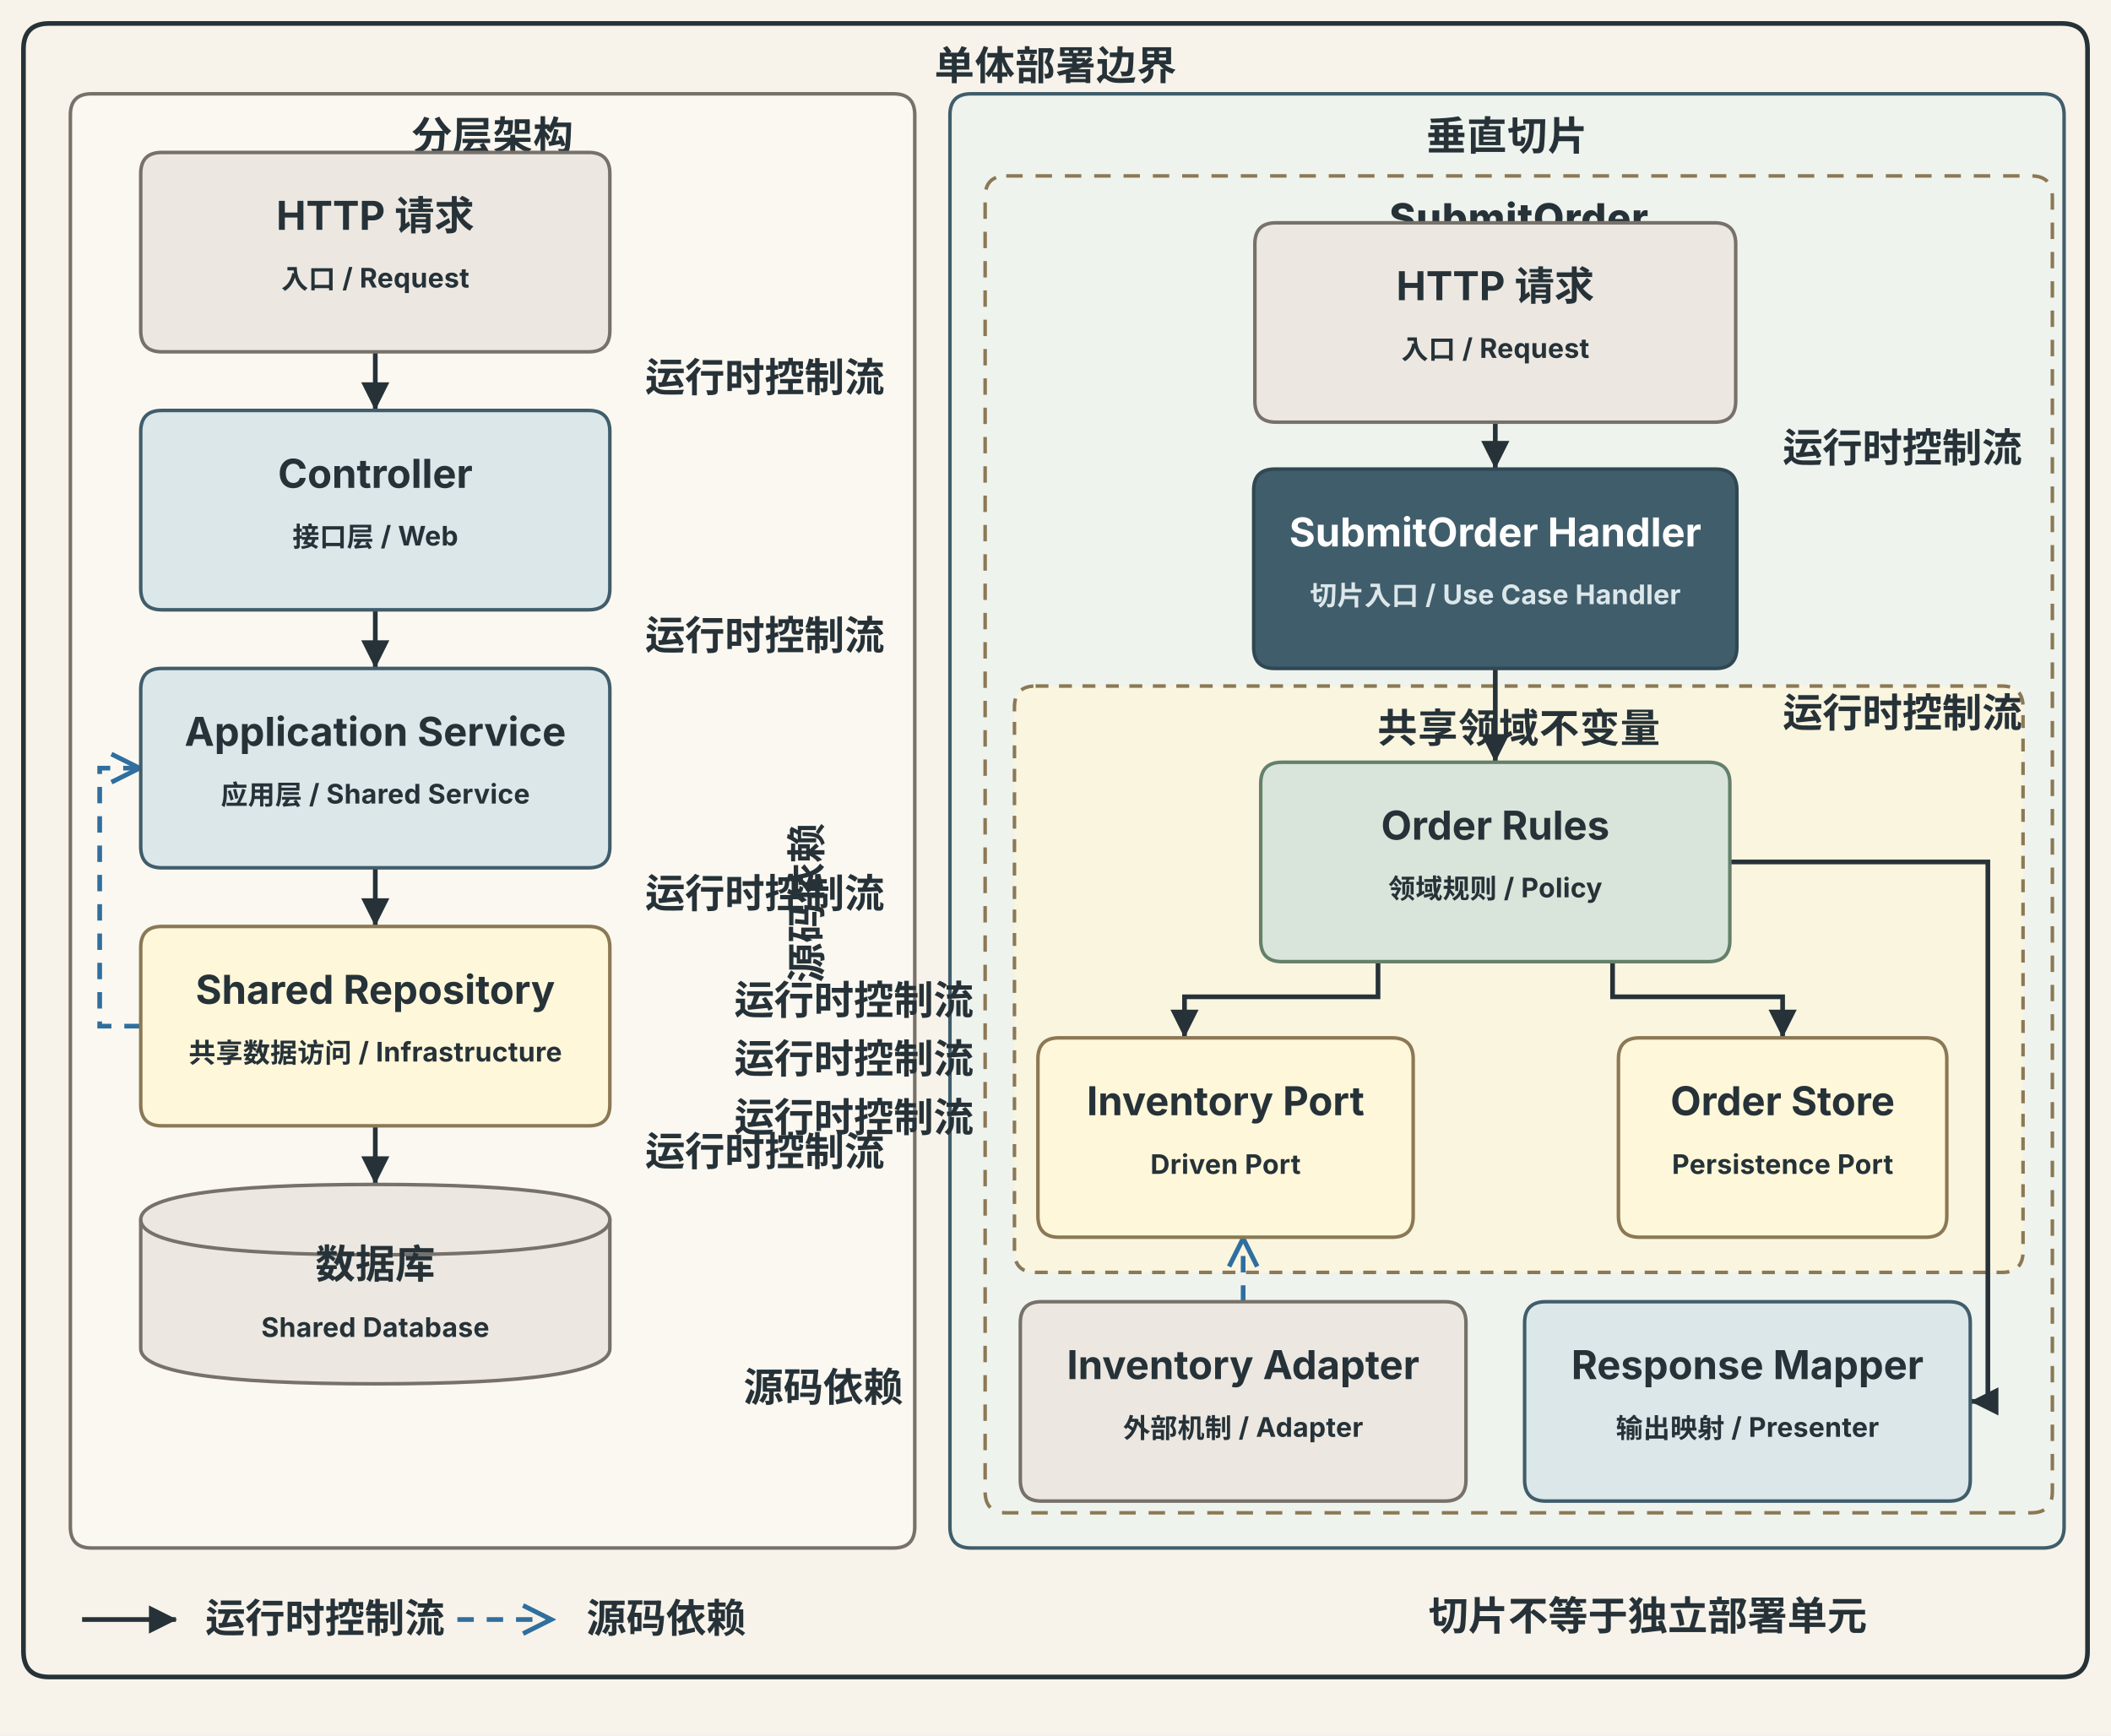
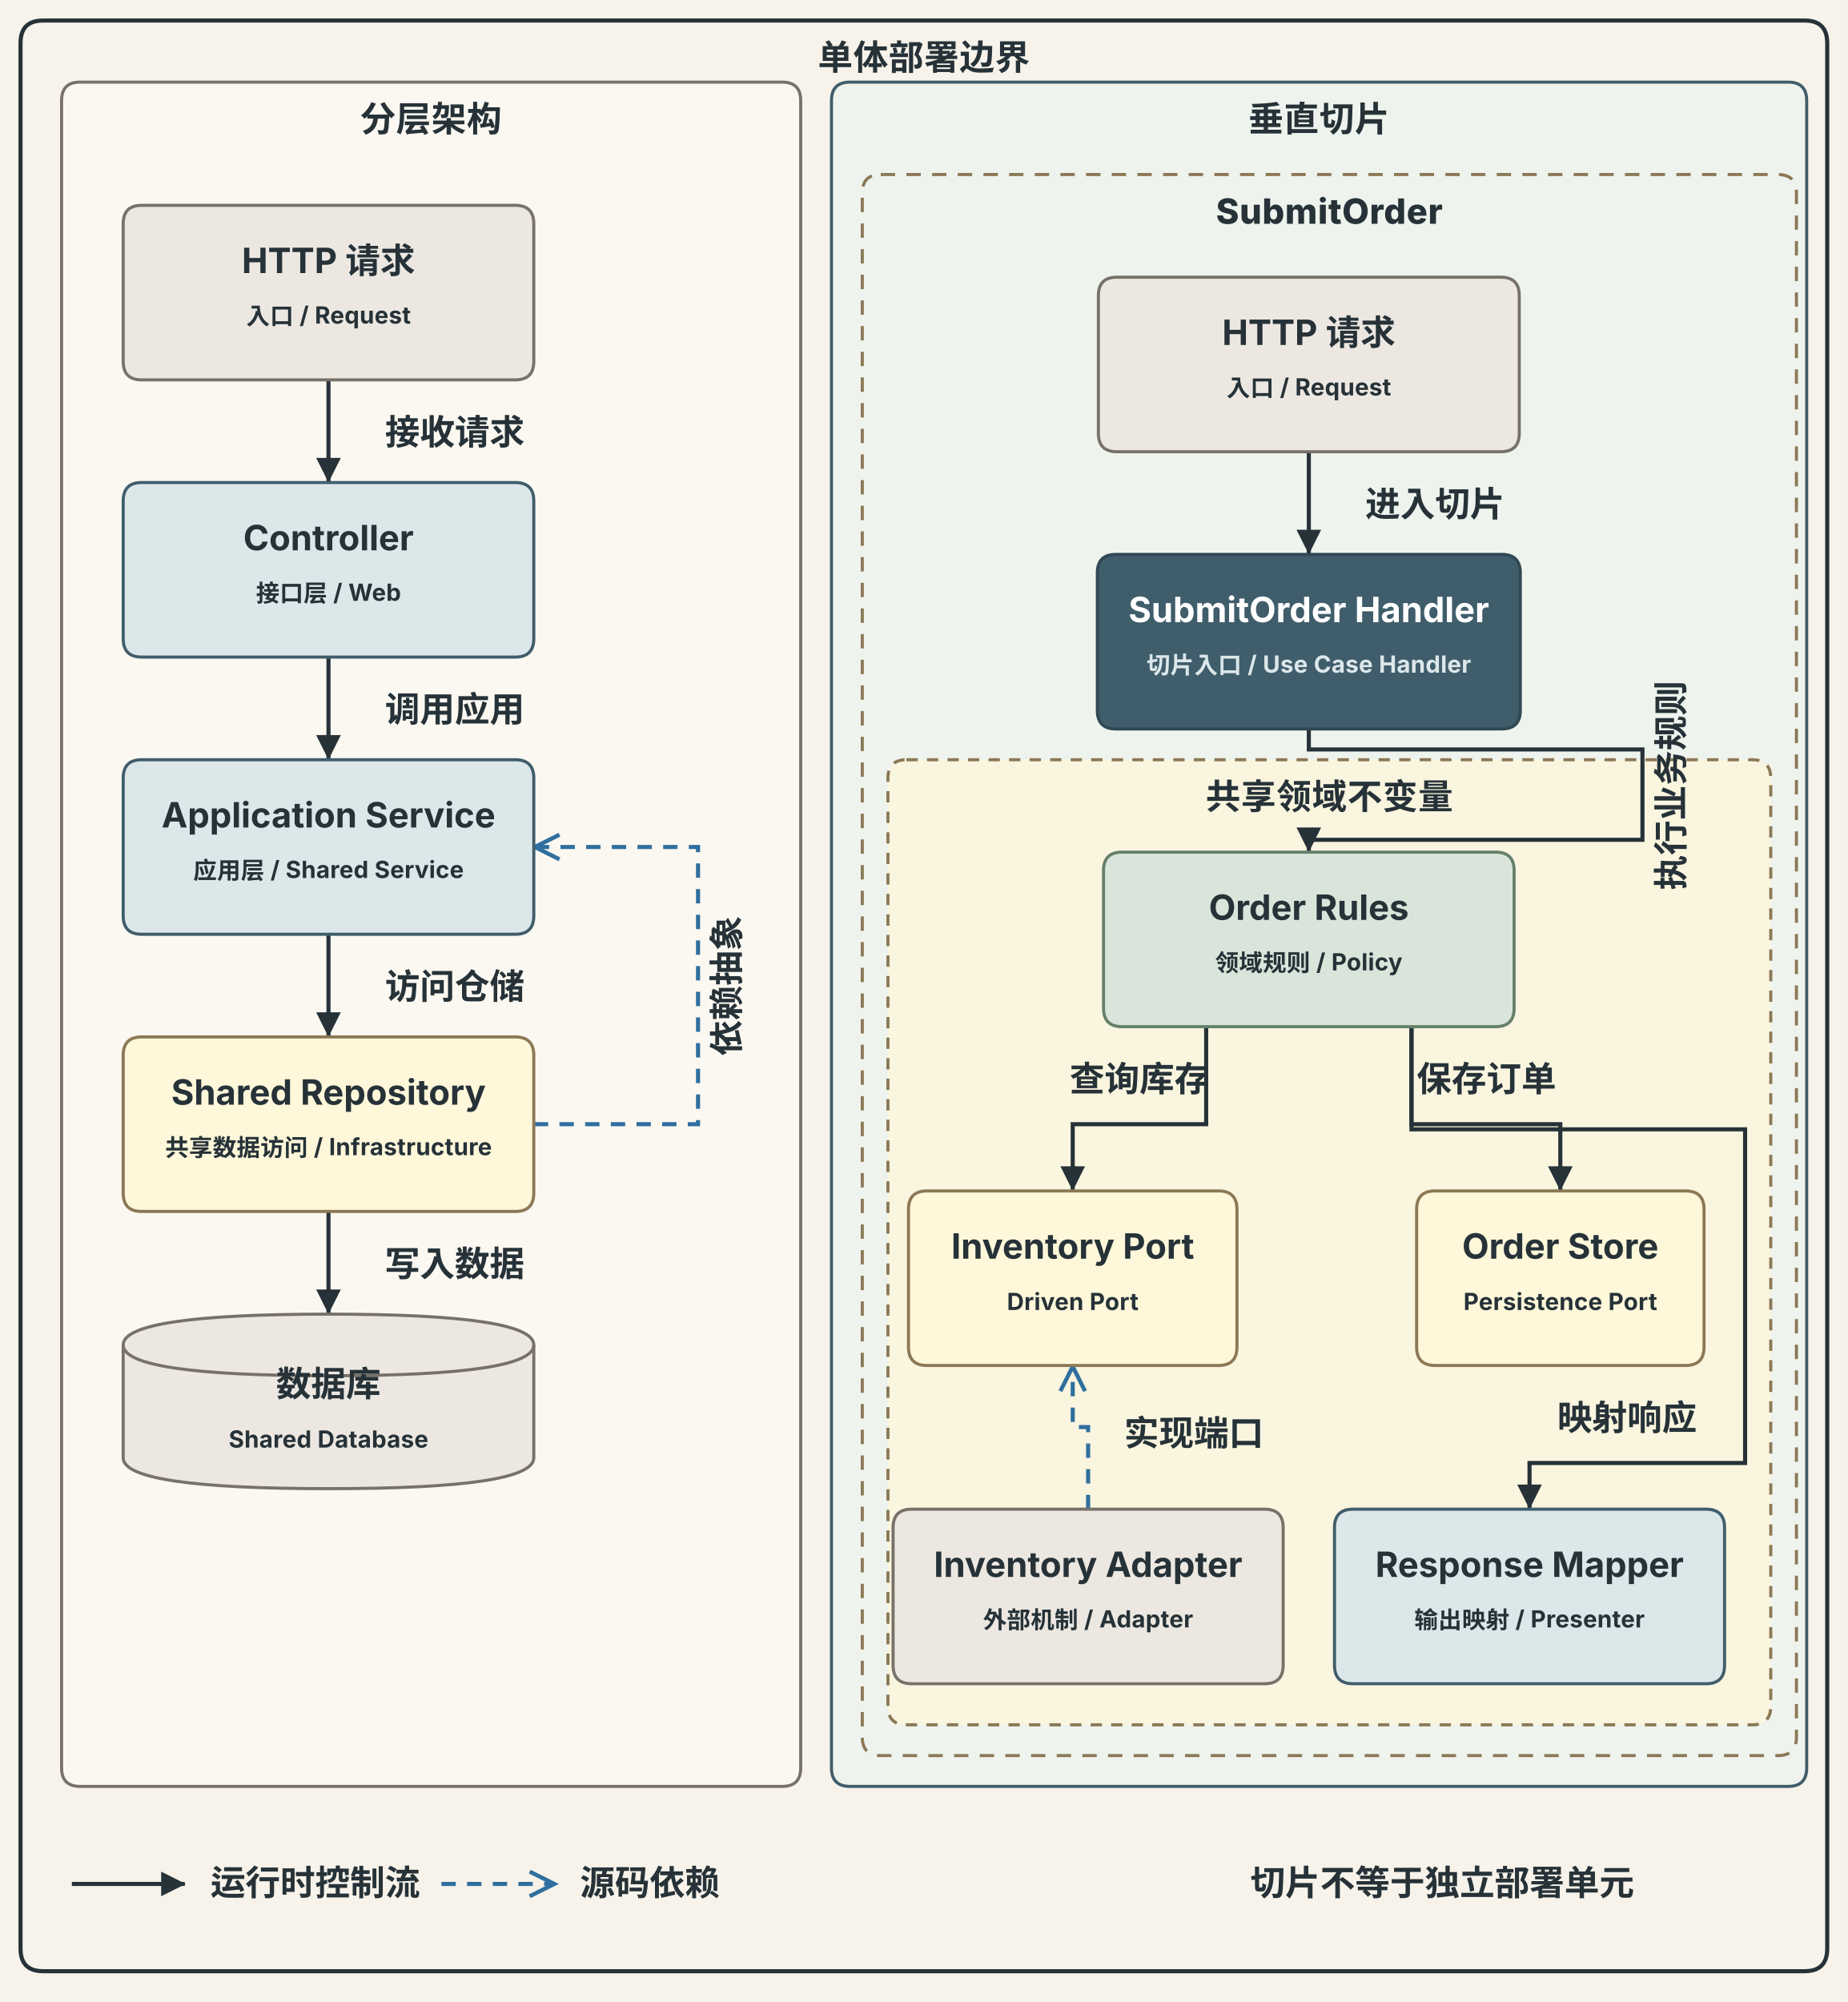
- <svg xmlns="http://www.w3.org/2000/svg" viewBox="0 0 1800 1480" role="img" aria-labelledby="sty03-title sty03-description">
+ <svg xmlns="http://www.w3.org/2000/svg" viewBox="0 0 1800 1950" role="img" aria-labelledby="sty03-title sty03-description">
  <defs>
    <marker id="sty03-runtime-arrow" markerUnits="userSpaceOnUse" markerWidth="28" markerHeight="28" viewBox="0 0 28 28" refX="25" refY="14" orient="auto">
      <path d="M2 2L26 14L2 26Z" fill="#263238" />
    </marker>
    <marker id="sty03-dependency-arrow" markerUnits="userSpaceOnUse" markerWidth="32" markerHeight="32" viewBox="0 0 32 32" refX="28" refY="16" orient="auto">
      <path d="M4 4L28 16L4 28" fill="none" stroke="#2F6F9F" stroke-width="4" />
    </marker>
    <style>
      text{font-family:-apple-system,BlinkMacSystemFont,"Segoe UI","PingFang SC","Hiragino Sans GB","Microsoft YaHei",sans-serif;fill:#263238}
      .boundary-title{font-size:34px;font-weight:760;letter-spacing:.5px}
      .node-title{font-size:34px;font-weight:720}
      .node-type{font-size:23px;font-weight:650;letter-spacing:.2px}
      .edge-label{font-size:34px;font-weight:700}
      .runtime{fill:none;stroke:#263238;stroke-width:4;marker-end:url(#sty03-runtime-arrow)}
      .dependency{fill:none;stroke:#2F6F9F;stroke-width:4;stroke-dasharray:14 11;marker-end:url(#sty03-dependency-arrow)}
    </style>
  </defs>
-   <path d="M0 0H1800V1480H0Z" fill="#F7F3EA" />
-   <g data-node-id="deployment-boundary" data-node-bounds="20 20 1760 1410">
-     <path d="M42 20H1758Q1780 20 1780 42V1408Q1780 1430 1758 1430H42Q20 1430 20 1408V42Q20 20 42 20Z" fill="#F7F3EA" stroke="#263238" stroke-width="4" />
+   <path d="M0 0H1800V1950H0Z" fill="#F7F3EA" />
+   <g data-node-id="deployment-boundary" data-node-bounds="20 20 1760 1900" data-type-label="">
+     <path d="M42 20H1758Q1780 20 1780 42V1898Q1780 1920 1758 1920H42Q20 1920 20 1898V42Q20 20 42 20Z" fill="#F7F3EA" stroke="#263238" stroke-width="4" />
    <text x="900" y="68" text-anchor="middle" class="boundary-title" data-text-role="title">单体部署边界</text>
  </g>
-   <g data-node-id="layered-boundary" data-node-bounds="60 80 720 1240">
-     <path d="M78 80H762Q780 80 780 98V1302Q780 1320 762 1320H78Q60 1320 60 1302V98Q60 80 78 80Z" fill="#FBF8F1" stroke="#77716A" stroke-width="3" />
+   <g data-node-id="layered-boundary" data-node-bounds="60 80 720 1660" data-type-label="">
+     <path d="M78 80H762Q780 80 780 98V1722Q780 1740 762 1740H78Q60 1740 60 1722V98Q60 80 78 80Z" fill="#FBF8F1" stroke="#77716A" stroke-width="3" />
    <text x="420" y="128" text-anchor="middle" class="boundary-title" data-text-role="title">分层架构</text>
  </g>
-   <g data-node-id="vertical-slice-boundary" data-node-bounds="810 80 950 1240">
-     <path d="M828 80H1742Q1760 80 1760 98V1302Q1760 1320 1742 1320H828Q810 1320 810 1302V98Q810 80 828 80Z" fill="#EEF3ED" stroke="#405D6B" stroke-width="3" />
+   <g data-node-id="vertical-slice-boundary" data-node-bounds="810 80 950 1660" data-type-label="">
+     <path d="M828 80H1742Q1760 80 1760 98V1722Q1760 1740 1742 1740H828Q810 1740 810 1722V98Q810 80 828 80Z" fill="#EEF3ED" stroke="#405D6B" stroke-width="3" />
    <text x="1285" y="128" text-anchor="middle" class="boundary-title" data-text-role="title">垂直切片</text>
  </g>
-   <g data-node-id="submit-order-boundary" data-node-bounds="840 150 910 1140">
-     <path d="M858 150H1732Q1750 150 1750 168V1272Q1750 1290 1732 1290H858Q840 1290 840 1272V168Q840 150 858 150Z" fill="none" stroke="#8B7855" stroke-width="3" stroke-dasharray="14 11" />
-     <text x="1295" y="198" text-anchor="middle" class="boundary-title" data-text-role="title">SubmitOrder</text>
+   <g data-node-id="submit-order-boundary" data-node-bounds="840 170 910 1540" data-type-label="">
+     <path d="M858 170H1732Q1750 170 1750 188V1692Q1750 1710 1732 1710H858Q840 1710 840 1692V188Q840 170 858 170Z" fill="none" stroke="#8B7855" stroke-width="3" stroke-dasharray="14 11" />
+     <text x="1295" y="218" text-anchor="middle" class="boundary-title" data-text-role="title">SubmitOrder</text>
  </g>
-   <g data-node-id="shared-domain-invariants" data-node-bounds="865 585 860 500">
-     <path d="M883 585H1707Q1725 585 1725 603V1067Q1725 1085 1707 1085H883Q865 1085 865 1067V603Q865 585 883 585Z" fill="#FFF7DA" fill-opacity=".68" stroke="#8B7855" stroke-width="3" stroke-dasharray="11 9" />
-     <text x="1295" y="633" text-anchor="middle" class="boundary-title" data-text-role="title">共享领域不变量</text>
+   <g data-node-id="shared-domain-invariants" data-node-bounds="865 740 860 940" data-type-label="">
+     <path d="M883 740H1707Q1725 740 1725 758V1662Q1725 1680 1707 1680H883Q865 1680 865 1662V758Q865 740 883 740Z" fill="#FFF7DA" fill-opacity=".68" stroke="#8B7855" stroke-width="3" stroke-dasharray="11 9" />
+     <text x="1295" y="788" text-anchor="middle" class="boundary-title" data-text-role="title">共享领域不变量</text>
  </g>
-   <path data-edge-id="layered-request" data-source="layered-http" data-target="layered-controller" d="M320 300V349" class="runtime" />
-   <path data-edge-id="layered-controller-service" data-source="layered-controller" data-target="layered-service" d="M320 520V569" class="runtime" />
-   <path data-edge-id="layered-service-repository" data-source="layered-service" data-target="layered-repository" d="M320 740V789" class="runtime" />
-   <path data-edge-id="layered-repository-database" data-source="layered-repository" data-target="layered-database" d="M320 960V1009" class="runtime" />
-   <path data-edge-id="slice-request-handler" data-source="slice-http" data-target="submit-order-handler" d="M1275 360V399" class="runtime" />
-   <path data-edge-id="slice-handler-rules" data-source="submit-order-handler" data-target="order-rules" d="M1275 570V649" class="runtime" />
-   <path data-edge-id="slice-rules-inventory" data-source="order-rules" data-target="inventory-port" d="M1175 820V850H1010V884" class="runtime" />
-   <path data-edge-id="slice-rules-store" data-source="order-rules" data-target="order-store" d="M1375 820V850H1520V884" class="runtime" />
-   <path data-edge-id="slice-rules-response" data-source="order-rules" data-target="response-mapper" d="M1475 735H1695V1195H1681" class="runtime" />
-   <path data-edge-id="layered-repository-service-dependency" data-source="layered-repository" data-target="layered-service" d="M120 875H85V655H119" class="dependency" />
-   <path data-edge-id="inventory-adapter-port-dependency" data-source="inventory-adapter" data-target="inventory-port" d="M1060 1110V1056" class="dependency" />
-   <g data-node-id="layered-http" data-node-bounds="120 130 400 170">
-     <path d="M138 130H502Q520 130 520 148V282Q520 300 502 300H138Q120 300 120 282V148Q120 130 138 130Z" fill="#ECE8E1" stroke="#77716A" stroke-width="3" />
-     <text x="320" y="196" text-anchor="middle" class="node-title" data-text-role="title">HTTP 请求</text>
-     <text x="320" y="246" text-anchor="middle" class="node-type">入口 / Request</text>
+   <path data-edge-id="layered-request" data-source="layered-http" data-target="layered-controller" d="M320 370V469" class="runtime" />
+   <path data-edge-id="layered-controller-service" data-source="layered-controller" data-target="layered-service" d="M320 640V739" class="runtime" />
+   <path data-edge-id="layered-service-repository" data-source="layered-service" data-target="layered-repository" d="M320 910V1009" class="runtime" />
+   <path data-edge-id="layered-repository-database" data-source="layered-repository" data-target="layered-database" d="M320 1180V1279" class="runtime" />
+   <path data-edge-id="slice-request-handler" data-source="slice-http" data-target="submit-order-handler" d="M1275 440V539" class="runtime" />
+   <path data-edge-id="slice-handler-rules" data-source="submit-order-handler" data-target="order-rules" d="M1275 710V730H1600V818H1275V829" class="runtime" />
+   <path data-edge-id="slice-rules-inventory" data-source="order-rules" data-target="inventory-port" d="M1175 1000V1095H1045V1159" class="runtime" />
+   <path data-edge-id="slice-rules-store" data-source="order-rules" data-target="order-store" d="M1375 1000V1095H1520V1159" class="runtime" />
+   <path data-edge-id="slice-rules-response" data-source="order-rules" data-target="response-mapper" d="M1375 1000V1100H1700V1425H1490V1469" class="runtime" />
+   <path data-edge-id="layered-repository-service-dependency" data-source="layered-repository" data-target="layered-service" d="M520 1095H680V825H521" class="dependency" />
+   <path data-edge-id="inventory-adapter-port-dependency" data-source="inventory-adapter" data-target="inventory-port" d="M1060 1470V1390H1045V1331" class="dependency" />
+   <g data-node-id="layered-http" data-node-bounds="120 200 400 170" data-type-label="入口 / Request">
+     <path d="M138 200H502Q520 200 520 218V352Q520 370 502 370H138Q120 370 120 352V218Q120 200 138 200Z" fill="#ECE8E1" stroke="#77716A" stroke-width="3" />
+     <text x="320" y="266" text-anchor="middle" class="node-title" data-text-role="title">HTTP 请求</text>
+     <text x="320" y="316" text-anchor="middle" class="node-type" data-text-role="type">入口 / Request</text>
  </g>
-   <g data-node-id="layered-controller" data-node-bounds="120 350 400 170">
-     <path d="M138 350H502Q520 350 520 368V502Q520 520 502 520H138Q120 520 120 502V368Q120 350 138 350Z" fill="#DCE7EA" stroke="#405D6B" stroke-width="3" />
-     <text x="320" y="416" text-anchor="middle" class="node-title" data-text-role="title">Controller</text>
-     <text x="320" y="466" text-anchor="middle" class="node-type">接口层 / Web</text>
+   <g data-node-id="layered-controller" data-node-bounds="120 470 400 170" data-type-label="接口层 / Web">
+     <path d="M138 470H502Q520 470 520 488V622Q520 640 502 640H138Q120 640 120 622V488Q120 470 138 470Z" fill="#DCE7EA" stroke="#405D6B" stroke-width="3" />
+     <text x="320" y="536" text-anchor="middle" class="node-title" data-text-role="title">Controller</text>
+     <text x="320" y="586" text-anchor="middle" class="node-type" data-text-role="type">接口层 / Web</text>
  </g>
-   <g data-node-id="layered-service" data-node-bounds="120 570 400 170">
-     <path d="M138 570H502Q520 570 520 588V722Q520 740 502 740H138Q120 740 120 722V588Q120 570 138 570Z" fill="#DCE7EA" stroke="#405D6B" stroke-width="3" />
-     <text x="320" y="636" text-anchor="middle" class="node-title" data-text-role="title">Application Service</text>
-     <text x="320" y="686" text-anchor="middle" class="node-type">应用层 / Shared Service</text>
+   <g data-node-id="layered-service" data-node-bounds="120 740 400 170" data-type-label="应用层 / Shared Service">
+     <path d="M138 740H502Q520 740 520 758V892Q520 910 502 910H138Q120 910 120 892V758Q120 740 138 740Z" fill="#DCE7EA" stroke="#405D6B" stroke-width="3" />
+     <text x="320" y="806" text-anchor="middle" class="node-title" data-text-role="title">Application Service</text>
+     <text x="320" y="856" text-anchor="middle" class="node-type" data-text-role="type">应用层 / Shared Service</text>
  </g>
-   <g data-node-id="layered-repository" data-node-bounds="120 790 400 170">
-     <path d="M138 790H502Q520 790 520 808V942Q520 960 502 960H138Q120 960 120 942V808Q120 790 138 790Z" fill="#FFF7DA" stroke="#8B7855" stroke-width="3" />
-     <text x="320" y="856" text-anchor="middle" class="node-title" data-text-role="title">Shared Repository</text>
-     <text x="320" y="906" text-anchor="middle" class="node-type">共享数据访问 / Infrastructure</text>
+   <g data-node-id="layered-repository" data-node-bounds="120 1010 400 170" data-type-label="共享数据访问 / Infrastructure">
+     <path d="M138 1010H502Q520 1010 520 1028V1162Q520 1180 502 1180H138Q120 1180 120 1162V1028Q120 1010 138 1010Z" fill="#FFF7DA" stroke="#8B7855" stroke-width="3" />
+     <text x="320" y="1076" text-anchor="middle" class="node-title" data-text-role="title">Shared Repository</text>
+     <text x="320" y="1126" text-anchor="middle" class="node-type" data-text-role="type">共享数据访问 / Infrastructure</text>
  </g>
-   <g data-node-id="layered-database" data-node-bounds="120 1010 400 170">
-     <path d="M120 1040Q120 1010 320 1010T520 1040V1150Q520 1180 320 1180T120 1150Z" fill="#ECE8E1" stroke="#77716A" stroke-width="3" />
-     <path d="M120 1040Q120 1070 320 1070T520 1040" fill="none" stroke="#77716A" stroke-width="3" />
-     <text x="320" y="1090" text-anchor="middle" class="node-title" data-text-role="title">数据库</text>
-     <text x="320" y="1140" text-anchor="middle" class="node-type">Shared Database</text>
+   <g data-node-id="layered-database" data-node-bounds="120 1280 400 170" data-type-label="Shared Database">
+     <path d="M120 1310Q120 1280 320 1280T520 1310V1420Q520 1450 320 1450T120 1420Z" fill="#ECE8E1" stroke="#77716A" stroke-width="3" />
+     <path d="M120 1310Q120 1340 320 1340T520 1310" fill="none" stroke="#77716A" stroke-width="3" />
+     <text x="320" y="1360" text-anchor="middle" class="node-title" data-text-role="title">数据库</text>
+     <text x="320" y="1410" text-anchor="middle" class="node-type" data-text-role="type">Shared Database</text>
  </g>
-   <g data-node-id="slice-http" data-node-bounds="1070 190 410 170">
-     <path d="M1088 190H1462Q1480 190 1480 208V342Q1480 360 1462 360H1088Q1070 360 1070 342V208Q1070 190 1088 190Z" fill="#ECE8E1" stroke="#77716A" stroke-width="3" />
-     <text x="1275" y="256" text-anchor="middle" class="node-title" data-text-role="title">HTTP 请求</text>
-     <text x="1275" y="306" text-anchor="middle" class="node-type">入口 / Request</text>
+   <g data-node-id="slice-http" data-node-bounds="1070 270 410 170" data-type-label="入口 / Request">
+     <path d="M1088 270H1462Q1480 270 1480 288V422Q1480 440 1462 440H1088Q1070 440 1070 422V288Q1070 270 1088 270Z" fill="#ECE8E1" stroke="#77716A" stroke-width="3" />
+     <text x="1275" y="336" text-anchor="middle" class="node-title" data-text-role="title">HTTP 请求</text>
+     <text x="1275" y="386" text-anchor="middle" class="node-type" data-text-role="type">入口 / Request</text>
  </g>
-   <g data-node-id="submit-order-handler" data-node-bounds="1069 400 412 170">
-     <path d="M1087 400H1463Q1481 400 1481 418V552Q1481 570 1463 570H1087Q1069 570 1069 552V418Q1069 400 1087 400Z" fill="#405D6B" stroke="#304854" stroke-width="3" />
-     <text x="1275" y="466" text-anchor="middle" class="node-title" style="fill:#FFFFFF" data-text-role="title">SubmitOrder Handler</text>
-     <text x="1275" y="516" text-anchor="middle" class="node-type" style="fill:#DCE7EA">切片入口 / Use Case Handler</text>
+   <g data-node-id="submit-order-handler" data-node-bounds="1069 540 412 170" data-type-label="切片入口 / Use Case Handler">
+     <path d="M1087 540H1463Q1481 540 1481 558V692Q1481 710 1463 710H1087Q1069 710 1069 692V558Q1069 540 1087 540Z" fill="#405D6B" stroke="#304854" stroke-width="3" />
+     <text x="1275" y="606" text-anchor="middle" class="node-title" style="fill:#FFFFFF" data-text-role="title">SubmitOrder Handler</text>
+     <text x="1275" y="656" text-anchor="middle" class="node-type" style="fill:#DCE7EA" data-text-role="type">切片入口 / Use Case Handler</text>
  </g>
-   <g data-node-id="order-rules" data-node-bounds="1075 650 400 170">
-     <path d="M1093 650H1457Q1475 650 1475 668V802Q1475 820 1457 820H1093Q1075 820 1075 802V668Q1075 650 1093 650Z" fill="#D9E5DA" stroke="#64806B" stroke-width="3" />
-     <text x="1275" y="716" text-anchor="middle" class="node-title" data-text-role="title">Order Rules</text>
-     <text x="1275" y="766" text-anchor="middle" class="node-type">领域规则 / Policy</text>
+   <g data-node-id="order-rules" data-node-bounds="1075 830 400 170" data-type-label="领域规则 / Policy">
+     <path d="M1093 830H1457Q1475 830 1475 848V982Q1475 1000 1457 1000H1093Q1075 1000 1075 982V848Q1075 830 1093 830Z" fill="#D9E5DA" stroke="#64806B" stroke-width="3" />
+     <text x="1275" y="896" text-anchor="middle" class="node-title" data-text-role="title">Order Rules</text>
+     <text x="1275" y="946" text-anchor="middle" class="node-type" data-text-role="type">领域规则 / Policy</text>
  </g>
-   <g data-node-id="inventory-port" data-node-bounds="885 885 320 170">
-     <path d="M903 885H1187Q1205 885 1205 903V1037Q1205 1055 1187 1055H903Q885 1055 885 1037V903Q885 885 903 885Z" fill="#FFF7DA" stroke="#8B7855" stroke-width="3" />
-     <text x="1045" y="951" text-anchor="middle" class="node-title" data-text-role="title">Inventory Port</text>
-     <text x="1045" y="1001" text-anchor="middle" class="node-type">Driven Port</text>
+   <g data-node-id="inventory-port" data-node-bounds="885 1160 320 170" data-type-label="Driven Port">
+     <path d="M903 1160H1187Q1205 1160 1205 1178V1312Q1205 1330 1187 1330H903Q885 1330 885 1312V1178Q885 1160 903 1160Z" fill="#FFF7DA" stroke="#8B7855" stroke-width="3" />
+     <text x="1045" y="1226" text-anchor="middle" class="node-title" data-text-role="title">Inventory Port</text>
+     <text x="1045" y="1276" text-anchor="middle" class="node-type" data-text-role="type">Driven Port</text>
  </g>
-   <g data-node-id="order-store" data-node-bounds="1380 885 280 170">
-     <path d="M1398 885H1642Q1660 885 1660 903V1037Q1660 1055 1642 1055H1398Q1380 1055 1380 1037V903Q1380 885 1398 885Z" fill="#FFF7DA" stroke="#8B7855" stroke-width="3" />
-     <text x="1520" y="951" text-anchor="middle" class="node-title" data-text-role="title">Order Store</text>
-     <text x="1520" y="1001" text-anchor="middle" class="node-type">Persistence Port</text>
+   <g data-node-id="order-store" data-node-bounds="1380 1160 280 170" data-type-label="Persistence Port">
+     <path d="M1398 1160H1642Q1660 1160 1660 1178V1312Q1660 1330 1642 1330H1398Q1380 1330 1380 1312V1178Q1380 1160 1398 1160Z" fill="#FFF7DA" stroke="#8B7855" stroke-width="3" />
+     <text x="1520" y="1226" text-anchor="middle" class="node-title" data-text-role="title">Order Store</text>
+     <text x="1520" y="1276" text-anchor="middle" class="node-type" data-text-role="type">Persistence Port</text>
  </g>
-   <g data-node-id="response-mapper" data-node-bounds="1300 1110 380 170">
-     <path d="M1318 1110H1662Q1680 1110 1680 1128V1262Q1680 1280 1662 1280H1318Q1300 1280 1300 1262V1128Q1300 1110 1318 1110Z" fill="#DCE7EA" stroke="#405D6B" stroke-width="3" />
-     <text x="1490" y="1176" text-anchor="middle" class="node-title" data-text-role="title">Response Mapper</text>
-     <text x="1490" y="1226" text-anchor="middle" class="node-type">输出映射 / Presenter</text>
+   <g data-node-id="response-mapper" data-node-bounds="1300 1470 380 170" data-type-label="输出映射 / Presenter">
+     <path d="M1318 1470H1662Q1680 1470 1680 1488V1622Q1680 1640 1662 1640H1318Q1300 1640 1300 1622V1488Q1300 1470 1318 1470Z" fill="#DCE7EA" stroke="#405D6B" stroke-width="3" />
+     <text x="1490" y="1536" text-anchor="middle" class="node-title" data-text-role="title">Response Mapper</text>
+     <text x="1490" y="1586" text-anchor="middle" class="node-type" data-text-role="type">输出映射 / Presenter</text>
  </g>
-   <g data-node-id="inventory-adapter" data-node-bounds="870 1110 380 170">
-     <path d="M888 1110H1232Q1250 1110 1250 1128V1262Q1250 1280 1232 1280H888Q870 1280 870 1262V1128Q870 1110 888 1110Z" fill="#ECE8E1" stroke="#77716A" stroke-width="3" />
-     <text x="1060" y="1176" text-anchor="middle" class="node-title" data-text-role="title">Inventory Adapter</text>
-     <text x="1060" y="1226" text-anchor="middle" class="node-type">外部机制 / Adapter</text>
+   <g data-node-id="inventory-adapter" data-node-bounds="870 1470 380 170" data-type-label="外部机制 / Adapter">
+     <path d="M888 1470H1232Q1250 1470 1250 1488V1622Q1250 1640 1232 1640H888Q870 1640 870 1622V1488Q870 1470 888 1470Z" fill="#ECE8E1" stroke="#77716A" stroke-width="3" />
+     <text x="1060" y="1536" text-anchor="middle" class="node-title" data-text-role="title">Inventory Adapter</text>
+     <text x="1060" y="1586" text-anchor="middle" class="node-type" data-text-role="type">外部机制 / Adapter</text>
  </g>
-   <text x="550" y="334" text-anchor="start" class="edge-label" data-edge-id="layered-request">运行时控制流</text>
-   <text x="550" y="554" text-anchor="start" class="edge-label" data-edge-id="layered-controller-service">运行时控制流</text>
-   <text x="550" y="774" text-anchor="start" class="edge-label" data-edge-id="layered-service-repository">运行时控制流</text>
-   <text x="550" y="994" text-anchor="start" class="edge-label" data-edge-id="layered-repository-database">运行时控制流</text>
-   <text x="1520" y="394" text-anchor="start" class="edge-label" data-edge-id="slice-request-handler">运行时控制流</text>
-   <text x="1520" y="620" text-anchor="start" class="edge-label" data-edge-id="slice-handler-rules">运行时控制流</text>
-   <text x="830" y="865" text-anchor="end" class="edge-label" data-edge-id="slice-rules-inventory">运行时控制流</text>
-   <text x="830" y="915" text-anchor="end" class="edge-label" data-edge-id="slice-rules-store">运行时控制流</text>
-   <text x="830" y="965" text-anchor="end" class="edge-label" data-edge-id="slice-rules-response">运行时控制流</text>
-   <text x="700" y="770" text-anchor="middle" class="edge-label" fill="#2F6F9F" transform="rotate(-90 700 770)" data-edge-id="layered-repository-service-dependency">源码依赖</text>
-   <text x="770" y="1195" text-anchor="end" class="edge-label" fill="#2F6F9F" data-edge-id="inventory-adapter-port-dependency">源码依赖</text>
-   <g data-node-id="legend-runtime" data-node-bounds="70 1360 250 42">
-     <path d="M70 1381H150" class="runtime" />
-     <text x="175" y="1392" class="edge-label" data-text-role="title">运行时控制流</text>
+   <text x="375" y="433" data-label-x="375" data-label-y="433" text-anchor="start" class="edge-label" data-edge-id="layered-request">接收请求</text>
+   <text x="375" y="703" data-label-x="375" data-label-y="703" text-anchor="start" class="edge-label" data-edge-id="layered-controller-service">调用应用</text>
+   <text x="375" y="973" data-label-x="375" data-label-y="973" text-anchor="start" class="edge-label" data-edge-id="layered-service-repository">访问仓储</text>
+   <text x="375" y="1243" data-label-x="375" data-label-y="1243" text-anchor="start" class="edge-label" data-edge-id="layered-repository-database">写入数据</text>
+   <text x="1330" y="503" data-label-x="1330" data-label-y="503" text-anchor="start" class="edge-label" data-edge-id="slice-request-handler">进入切片</text>
+   <text x="1640" y="765" data-label-x="1640" data-label-y="765" text-anchor="middle" class="edge-label" transform="rotate(-90 1640 765)" data-edge-id="slice-handler-rules">执行业务规则</text>
+   <text x="1110" y="1063" data-label-x="1110" data-label-y="1063" text-anchor="middle" class="edge-label" data-edge-id="slice-rules-inventory">查询库存</text>
+   <text x="1448" y="1063" data-label-x="1448" data-label-y="1063" text-anchor="middle" class="edge-label" data-edge-id="slice-rules-store">保存订单</text>
+   <text x="1585" y="1393" data-label-x="1585" data-label-y="1393" text-anchor="middle" class="edge-label" data-edge-id="slice-rules-response">映射响应</text>
+   <text x="720" y="960" data-label-x="720" data-label-y="960" text-anchor="middle" class="edge-label" fill="#2F6F9F" transform="rotate(-90 720 960)" data-edge-id="layered-repository-service-dependency">依赖抽象</text>
+   <text x="1095" y="1408" data-label-x="1095" data-label-y="1408" text-anchor="start" class="edge-label" fill="#2F6F9F" data-edge-id="inventory-adapter-port-dependency">实现端口</text>
+   <g data-node-id="legend-runtime-line" data-node-bounds="70 1835 110 1" data-type-label="" data-legend-line="runtime">
+     <path d="M70 1835H180" class="runtime" />
  </g>
-   <g data-node-id="legend-dependency" data-node-bounds="390 1360 190 42">
-     <path d="M390 1381H470" class="dependency" />
-     <text x="500" y="1392" class="edge-label" fill="#2F6F9F" data-text-role="title">源码依赖</text>
+   <g data-node-id="legend-dependency-line" data-node-bounds="430 1835 110 1" data-type-label="" data-legend-line="dependency">
+     <path d="M430 1835H540" class="dependency" />
  </g>
-   <g data-node-id="deployment-note" data-node-bounds="1120 1350 570 52">
-     <text x="1405" y="1390" text-anchor="middle" class="edge-label" fill="#6A5A3E" data-text-role="title">切片不等于独立部署单元</text>
+   <g data-node-id="legend-runtime" data-node-bounds="205 1814 250 42" data-type-label="">
+     <text x="205" y="1846" class="edge-label" data-text-role="title">运行时控制流</text>
+   </g>
+   <g data-node-id="legend-dependency" data-node-bounds="565 1814 190 42" data-type-label="">
+     <text x="565" y="1846" class="edge-label" fill="#2F6F9F" data-text-role="title">源码依赖</text>
+   </g>
+   <g data-node-id="deployment-note" data-node-bounds="1120 1805 570 52" data-type-label="">
+     <text x="1405" y="1846" text-anchor="middle" class="edge-label" fill="#6A5A3E" data-text-role="title">切片不等于独立部署单元</text>
  </g>
</svg>
